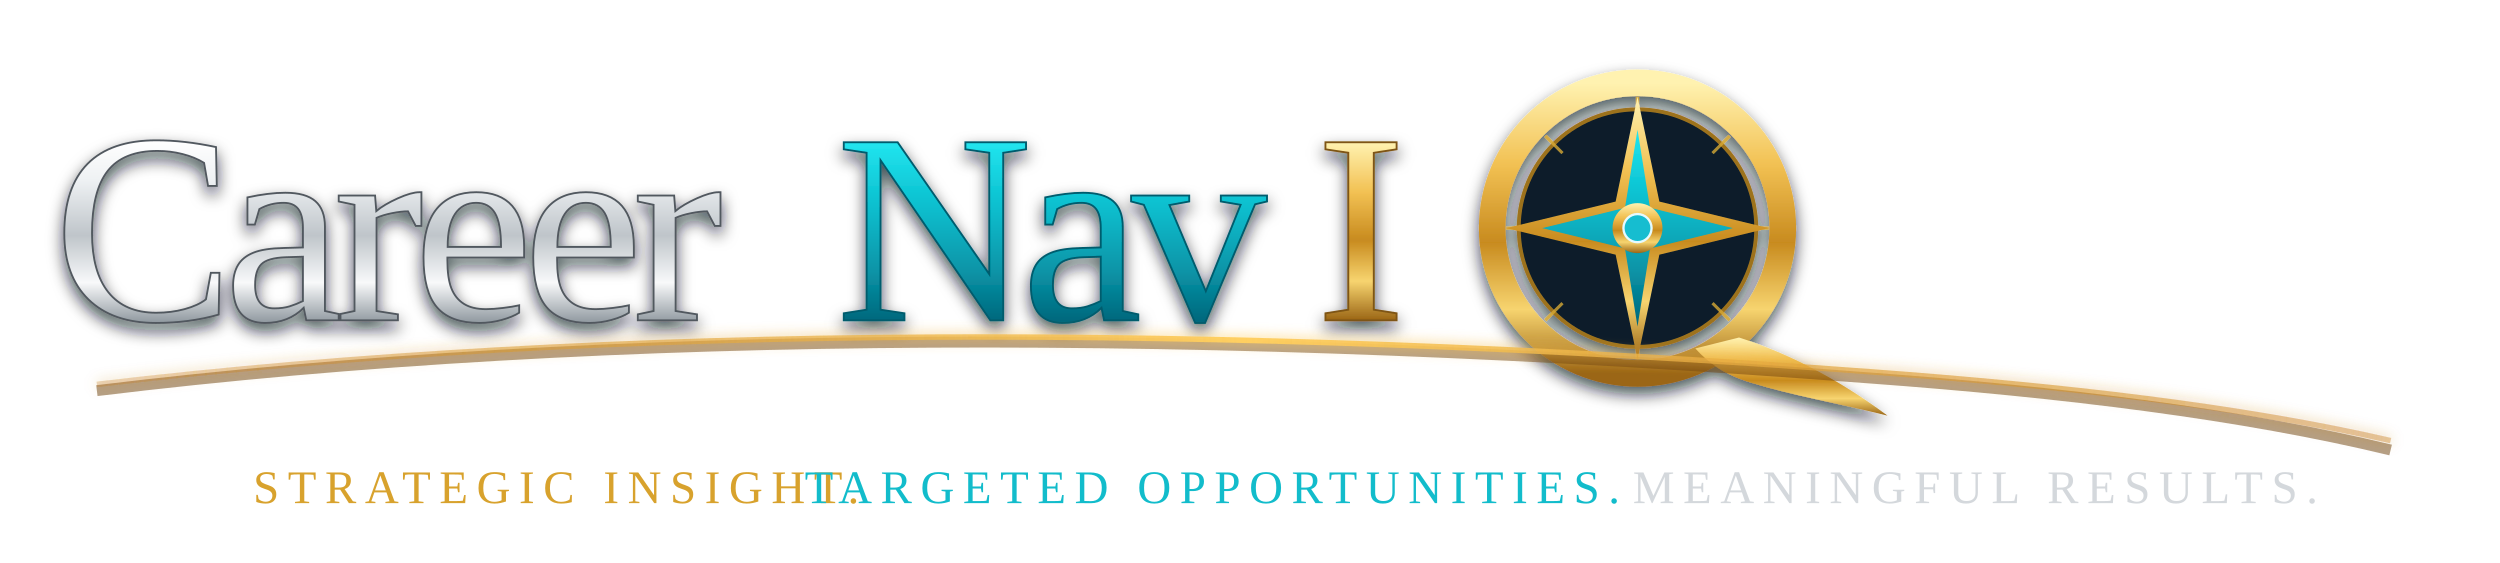
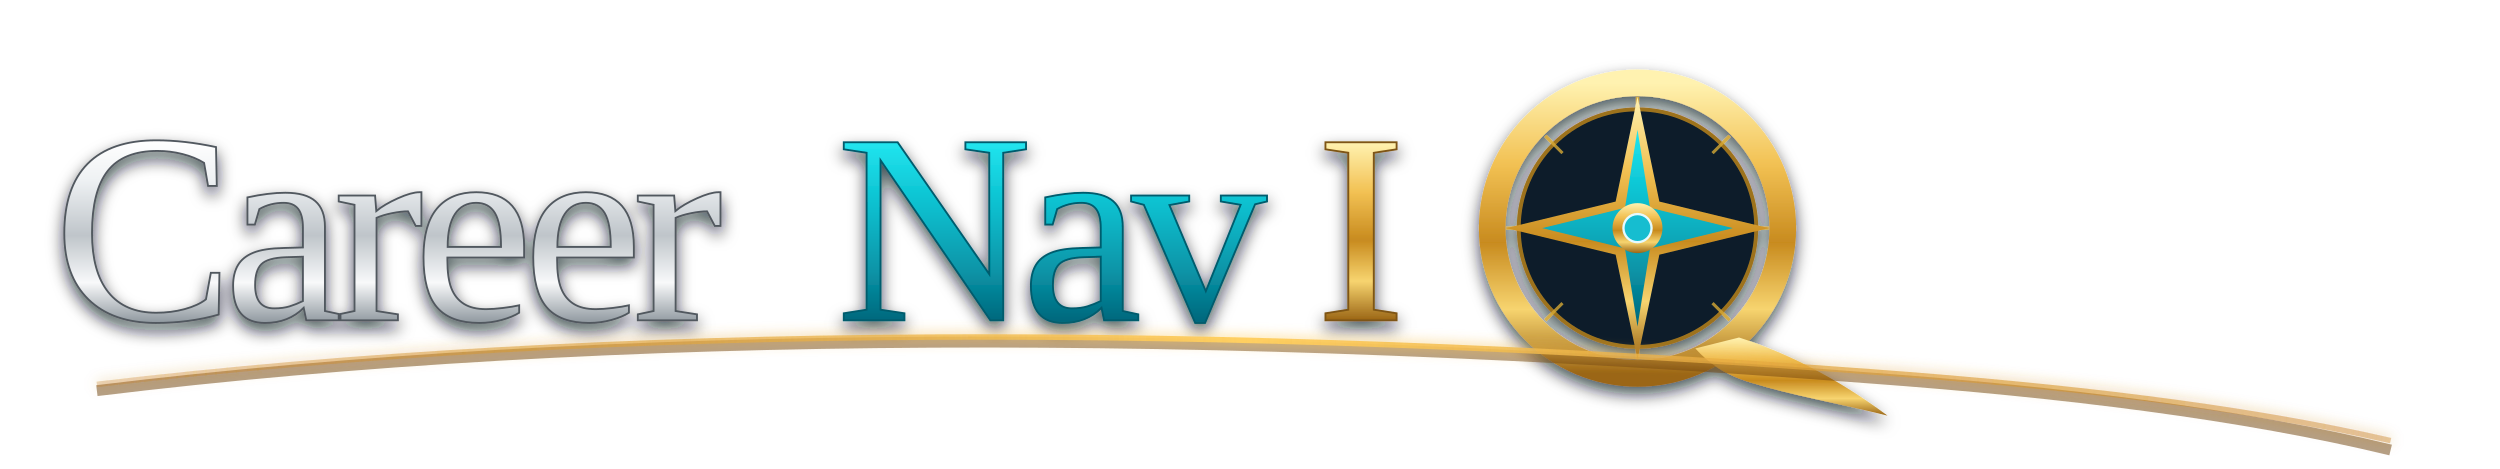
- <svg xmlns="http://www.w3.org/2000/svg" viewBox="0 0 1600 360" role="img" aria-labelledby="title desc">
+ <svg xmlns="http://www.w3.org/2000/svg" viewBox="0 0 1600 300" role="img" aria-labelledby="title desc">
  <defs>
    <linearGradient id="silver" x1="0" y1="0" x2="0" y2="1">
      <stop offset="0" stop-color="#ffffff" />
      <stop offset="0.22" stop-color="#eef1f3" />
      <stop offset="0.52" stop-color="#bfc5ca" />
      <stop offset="0.78" stop-color="#f8f9fa" />
      <stop offset="1" stop-color="#8f989f" />
    </linearGradient>
    <linearGradient id="teal" x1="0" y1="0" x2="0" y2="1">
      <stop offset="0" stop-color="#22e5ef" />
      <stop offset="0.38" stop-color="#08bccc" />
      <stop offset="0.72" stop-color="#0793a6" />
      <stop offset="1" stop-color="#05667b" />
    </linearGradient>
    <linearGradient id="gold" x1="0" y1="0" x2="0" y2="1">
      <stop offset="0" stop-color="#fff2b0" />
      <stop offset="0.28" stop-color="#f2c153" />
      <stop offset="0.55" stop-color="#c88b1f" />
      <stop offset="0.78" stop-color="#f7d46f" />
      <stop offset="1" stop-color="#9b6615" />
    </linearGradient>
    <linearGradient id="goldLine" x1="0" y1="0" x2="1" y2="0">
      <stop offset="0" stop-color="#c67c16" stop-opacity=".3" />
      <stop offset=".5" stop-color="#ffcf61" />
      <stop offset="1" stop-color="#c67c16" stop-opacity=".4" />
    </linearGradient>
    <filter id="shadow" x="-20%" y="-25%" width="140%" height="160%">
      <feDropShadow dx="0" dy="5" stdDeviation="5" flood-color="#00101e" flood-opacity=".72" />
    </filter>
    <filter id="glow" x="-50%" y="-50%" width="200%" height="200%">
      <feGaussianBlur stdDeviation="4" result="blur" />
      <feMerge>
        <feMergeNode in="blur" />
        <feMergeNode in="SourceGraphic" />
      </feMerge>
    </filter>
  </defs>
  <g filter="url(#shadow)">
    <text x="34" y="205" font-family="Georgia, 'Times New Roman', serif" font-size="174" font-weight="500" letter-spacing="-7" fill="url(#silver)" stroke="#51585f" stroke-width="1.2">Career</text>
    <text x="535" y="205" font-family="Georgia, 'Times New Roman', serif" font-size="174" font-weight="500" letter-spacing="-7" fill="url(#teal)" stroke="#025b6d" stroke-width="1.2">Nav</text>
    <text x="842" y="205" font-family="Georgia, 'Times New Roman', serif" font-size="174" font-weight="500" fill="url(#gold)" stroke="#7e5513" stroke-width="1.2">I</text>
    <g transform="translate(930 28)">
      <circle cx="118" cy="118" r="93" fill="none" stroke="url(#gold)" stroke-width="17" />
      <circle cx="118" cy="118" r="76" fill="#071b2c" stroke="#9d721f" stroke-width="2.5" />
      <g fill="none" stroke="#d8a933" stroke-width="2" opacity=".8">
        <path d="M118 34v15M118 187v15M34 118h15M187 118h15" />
        <path d="M59 59l11 11M166 166l11 11M177 59l-11 11M70 166l-11 11" />
      </g>
      <path d="M118 34 132 101 202 118 132 135 118 202 104 135 34 118 104 101Z" fill="url(#gold)" />
      <path d="M118 55 126 105 179 118 126 131 118 181 110 131 57 118 110 105Z" fill="url(#teal)" />
      <circle cx="118" cy="118" r="16" fill="url(#gold)" />
      <circle cx="118" cy="118" r="9" fill="#12bdd0" stroke="#e5faff" stroke-width="1.5" />
      <path d="M183 188 C211 197 243 212 278 238 C246 230 217 225 191 217 C174 212 163 204 155 195 Z" fill="url(#gold)" />
    </g>
  </g>
  <path d="M62 250 C390 210 780 210 1198 242 C1320 251 1435 265 1530 288" fill="none" stroke="#6b3f0b" stroke-width="7" opacity=".5" />
  <path d="M62 246 C390 207 780 207 1198 238 C1320 247 1435 260 1530 282" fill="none" stroke="url(#goldLine)" stroke-width="3.5" filter="url(#glow)" />
-   <g font-family="Georgia, 'Times New Roman', serif" font-size="30" letter-spacing="5.5">
-     <text x="162" y="322" fill="#d8a22d">STRATEGIC INSIGHT.</text>
-     <text x="515" y="322" fill="#12bccb">TARGETED OPPORTUNITIES.</text>
-     <text x="1045" y="322" fill="#d4d8dc">MEANINGFUL RESULTS.</text>
-   </g>
</svg>
